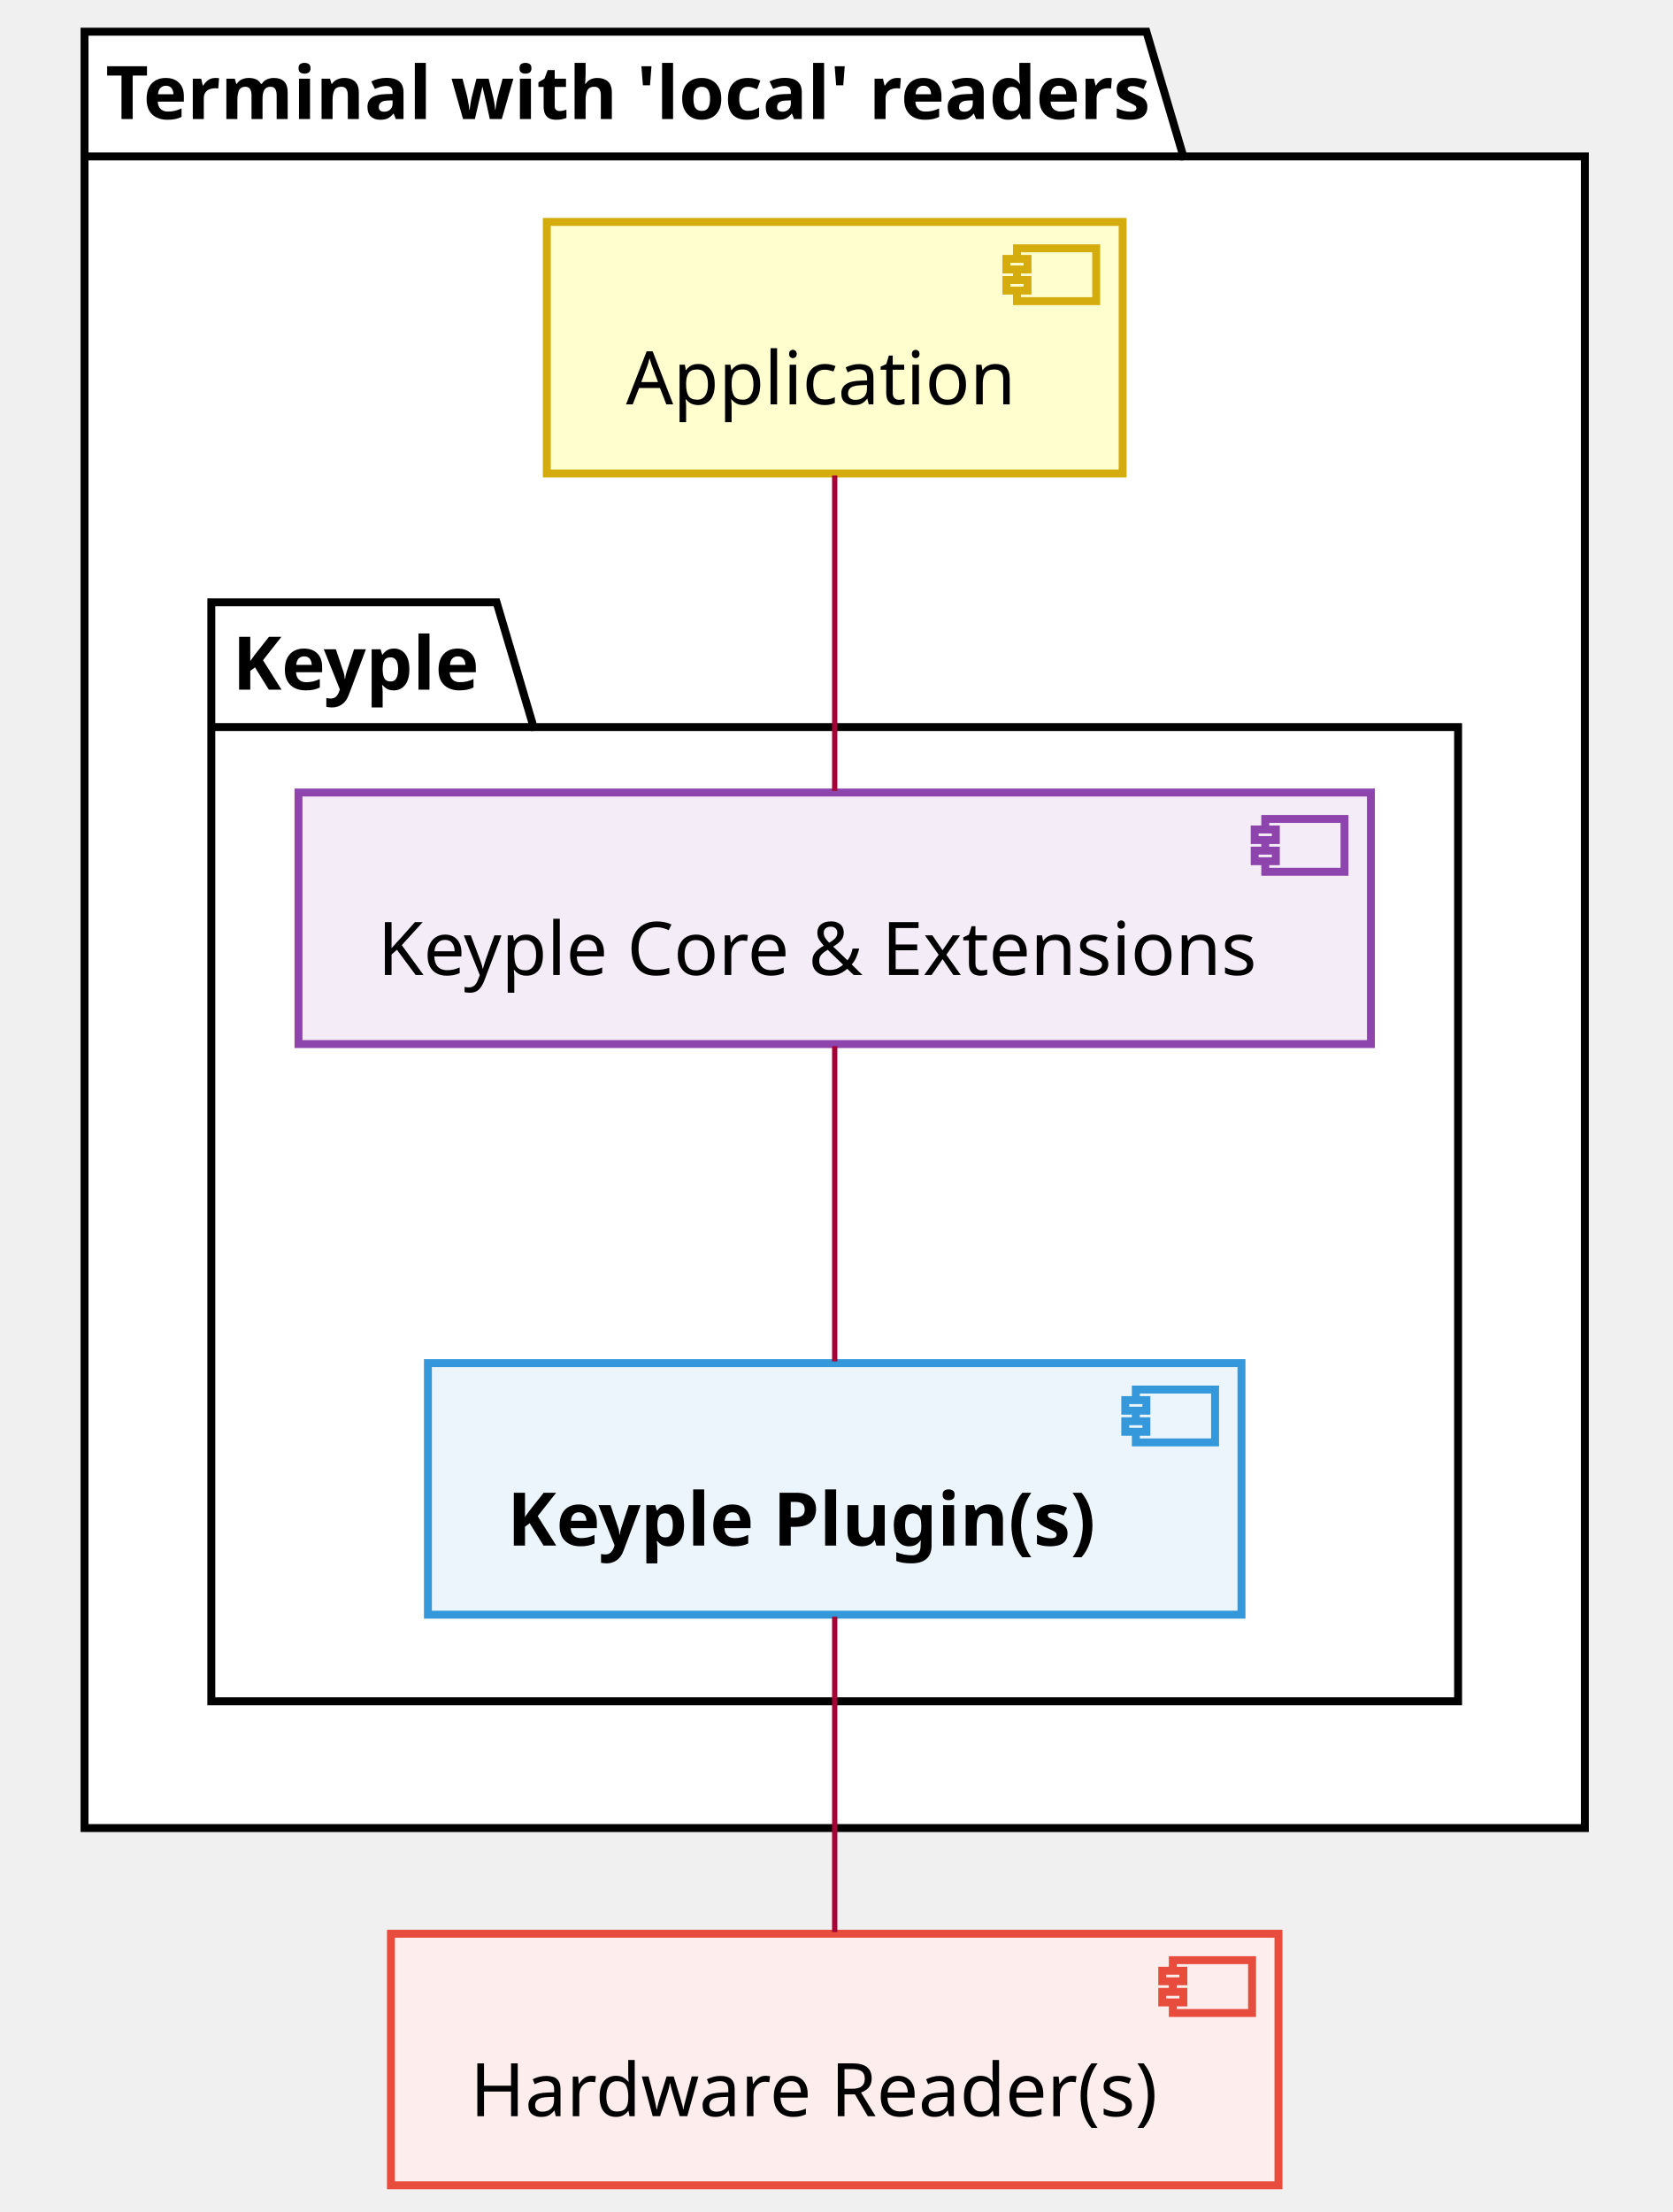
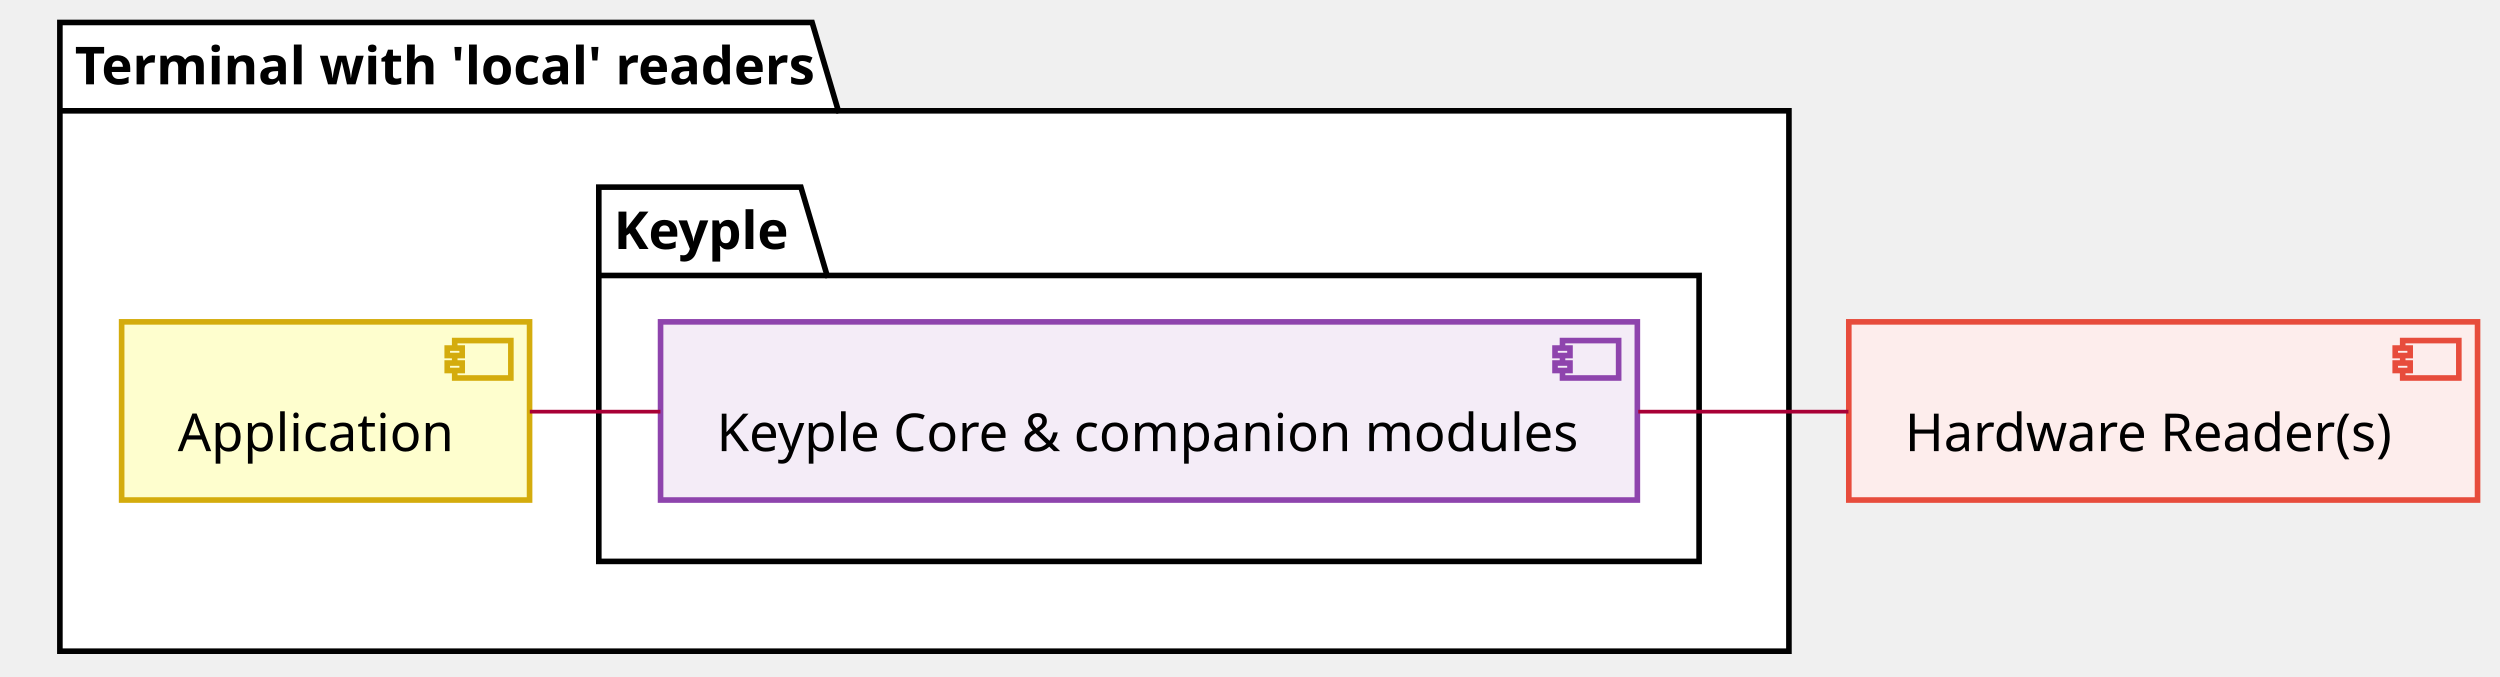
- <svg xmlns="http://www.w3.org/2000/svg" contentScriptType="application/ecmascript" contentStyleType="text/css" height="628.5px" preserveAspectRatio="none" style="width:475px;height:628px;" version="1.1" viewBox="0 0 475 628" width="475.5px" zoomAndPan="magnify">
+ <svg xmlns="http://www.w3.org/2000/svg" contentScriptType="application/ecmascript" contentStyleType="text/css" height="271.5px" preserveAspectRatio="none" style="width:1002px;height:271px;" version="1.1" viewBox="0 0 1002 271" width="1002px" zoomAndPan="magnify">
  <defs />
  <g>
-     <polygon fill="#FFFFFF" points="24,9,325.5,9,336,44.414,450,44.414,450,519,24,519,24,9" style="stroke: #000000; stroke-width: 2.25;" />
+     <polygon fill="#FFFFFF" points="24,9,325.5,9,336,44.414,717,44.414,717,261,24,261,24,9" style="stroke: #000000; stroke-width: 2.25;" />
    <line style="stroke: #000000; stroke-width: 2.25;" x1="24" x2="336" y1="44.414" y2="44.414" />
    <text fill="#000000" font-family="sans-serif" font-size="21" font-weight="bold" lengthAdjust="spacingAndGlyphs" textLength="292.5" x="30" y="33.8">Terminal with 'local' readers</text>
-     <polygon fill="#FFFFFF" points="60,171,141,171,151.5,206.414,414,206.414,414,483,60,483,60,171" style="stroke: #000000; stroke-width: 2.25;" />
-     <line style="stroke: #000000; stroke-width: 2.25;" x1="60" x2="151.5" y1="206.414" y2="206.414" />
-     <text fill="#000000" font-family="sans-serif" font-size="21" font-weight="bold" lengthAdjust="spacingAndGlyphs" textLength="72" x="66" y="195.8">Keyple</text>
-     <rect fill="#FEFECE" height="71.414" style="stroke: #D4AC0D; stroke-width: 2.25;" width="163.5" x="155.25" y="63" />
-     <rect fill="#FEFECE" height="15" style="stroke: #D4AC0D; stroke-width: 2.25;" width="22.5" x="288.75" y="70.5" />
-     <rect fill="#FEFECE" height="3" style="stroke: #D4AC0D; stroke-width: 2.25;" width="6" x="285.75" y="73.5" />
-     <rect fill="#FEFECE" height="3" style="stroke: #D4AC0D; stroke-width: 2.25;" width="6" x="285.75" y="79.5" />
-     <text fill="#000000" font-family="sans-serif" font-size="21" lengthAdjust="spacingAndGlyphs" textLength="103.5" x="177.75" y="114.8">Application</text>
-     <rect fill="#EBF5FB" height="71.414" style="stroke: #3498DB; stroke-width: 2.25;" width="231" x="121.5" y="387" />
-     <rect fill="#EBF5FB" height="15" style="stroke: #3498DB; stroke-width: 2.25;" width="22.5" x="322.5" y="394.5" />
-     <rect fill="#EBF5FB" height="3" style="stroke: #3498DB; stroke-width: 2.25;" width="6" x="319.5" y="397.5" />
-     <rect fill="#EBF5FB" height="3" style="stroke: #3498DB; stroke-width: 2.25;" width="6" x="319.5" y="403.5" />
-     <text fill="#000000" font-family="sans-serif" font-size="21" font-weight="bold" lengthAdjust="spacingAndGlyphs" textLength="171" x="144" y="438.8">Keyple Plugin(s)</text>
-     <rect fill="#F4ECF7" height="71.414" style="stroke: #8E44AD; stroke-width: 2.25;" width="304.5" x="84.75" y="225" />
-     <rect fill="#F4ECF7" height="15" style="stroke: #8E44AD; stroke-width: 2.25;" width="22.5" x="359.25" y="232.5" />
-     <rect fill="#F4ECF7" height="3" style="stroke: #8E44AD; stroke-width: 2.25;" width="6" x="356.25" y="235.5" />
-     <rect fill="#F4ECF7" height="3" style="stroke: #8E44AD; stroke-width: 2.25;" width="6" x="356.25" y="241.5" />
-     <text fill="#000000" font-family="sans-serif" font-size="21" lengthAdjust="spacingAndGlyphs" textLength="244.5" x="107.25" y="276.8">Keyple Core &amp; Extensions</text>
-     <rect fill="#FDEDEC" height="71.414" style="stroke: #E74C3C; stroke-width: 2.25;" width="252" x="111" y="549" />
-     <rect fill="#FDEDEC" height="15" style="stroke: #E74C3C; stroke-width: 2.25;" width="22.5" x="333" y="556.5" />
-     <rect fill="#FDEDEC" height="3" style="stroke: #E74C3C; stroke-width: 2.25;" width="6" x="330" y="559.5" />
-     <rect fill="#FDEDEC" height="3" style="stroke: #E74C3C; stroke-width: 2.25;" width="6" x="330" y="565.5" />
-     <text fill="#000000" font-family="sans-serif" font-size="21" lengthAdjust="spacingAndGlyphs" textLength="192" x="133.5" y="600.8">Hardware Reader(s)</text>
-     <path d="M237,135 C237,161.49 237,197.91 237,224.52 " fill="none" id="appA-localKeypleLibs" style="stroke: #A80036; stroke-width: 1.5;" />
-     <path d="M237,297 C237,323.49 237,359.91 237,386.52 " fill="none" id="localKeypleLibs-localLib" style="stroke: #A80036; stroke-width: 1.5;" />
-     <path d="M237,459 C237,485.49 237,521.91 237,548.52 " fill="none" id="localLib-reader" style="stroke: #A80036; stroke-width: 1.5;" />
+     <polygon fill="#FFFFFF" points="240,75,321,75,331.5,110.414,681,110.414,681,225,240,225,240,75" style="stroke: #000000; stroke-width: 2.25;" />
+     <line style="stroke: #000000; stroke-width: 2.25;" x1="240" x2="331.5" y1="110.414" y2="110.414" />
+     <text fill="#000000" font-family="sans-serif" font-size="21" font-weight="bold" lengthAdjust="spacingAndGlyphs" textLength="72" x="246" y="99.8">Keyple</text>
+     <rect fill="#FEFECE" height="71.414" style="stroke: #D4AC0D; stroke-width: 2.25;" width="163.5" x="48.75" y="129" />
+     <rect fill="#FEFECE" height="15" style="stroke: #D4AC0D; stroke-width: 2.25;" width="22.5" x="182.25" y="136.5" />
+     <rect fill="#FEFECE" height="3" style="stroke: #D4AC0D; stroke-width: 2.25;" width="6" x="179.25" y="139.5" />
+     <rect fill="#FEFECE" height="3" style="stroke: #D4AC0D; stroke-width: 2.25;" width="6" x="179.25" y="145.5" />
+     <text fill="#000000" font-family="sans-serif" font-size="21" lengthAdjust="spacingAndGlyphs" textLength="103.5" x="71.25" y="180.8">Application</text>
+     <rect fill="#F4ECF7" height="71.414" style="stroke: #8E44AD; stroke-width: 2.25;" width="391.5" x="264.75" y="129" />
+     <rect fill="#F4ECF7" height="15" style="stroke: #8E44AD; stroke-width: 2.25;" width="22.5" x="626.25" y="136.5" />
+     <rect fill="#F4ECF7" height="3" style="stroke: #8E44AD; stroke-width: 2.25;" width="6" x="623.25" y="139.5" />
+     <rect fill="#F4ECF7" height="3" style="stroke: #8E44AD; stroke-width: 2.25;" width="6" x="623.25" y="145.5" />
+     <text fill="#000000" font-family="sans-serif" font-size="21" lengthAdjust="spacingAndGlyphs" textLength="331.5" x="287.25" y="180.8">Keyple Core &amp; companion modules</text>
+     <rect fill="#FDEDEC" height="71.414" style="stroke: #E74C3C; stroke-width: 2.25;" width="252" x="741" y="129" />
+     <rect fill="#FDEDEC" height="15" style="stroke: #E74C3C; stroke-width: 2.25;" width="22.5" x="963" y="136.5" />
+     <rect fill="#FDEDEC" height="3" style="stroke: #E74C3C; stroke-width: 2.25;" width="6" x="960" y="139.5" />
+     <rect fill="#FDEDEC" height="3" style="stroke: #E74C3C; stroke-width: 2.25;" width="6" x="960" y="145.5" />
+     <text fill="#000000" font-family="sans-serif" font-size="21" lengthAdjust="spacingAndGlyphs" textLength="192" x="763.5" y="180.8">Hardware Reader(s)</text>
+     <path d="M212.355,165 C229.8,165 247.245,165 264.705,165 " fill="none" id="appA-localKeypleLibs" style="stroke: #A80036; stroke-width: 1.5;" />
+     <path d="M656.61,165 C684.69,165 712.77,165 740.85,165 " fill="none" id="localKeypleLibs-reader" style="stroke: #A80036; stroke-width: 1.5;" />
  </g>
</svg>
